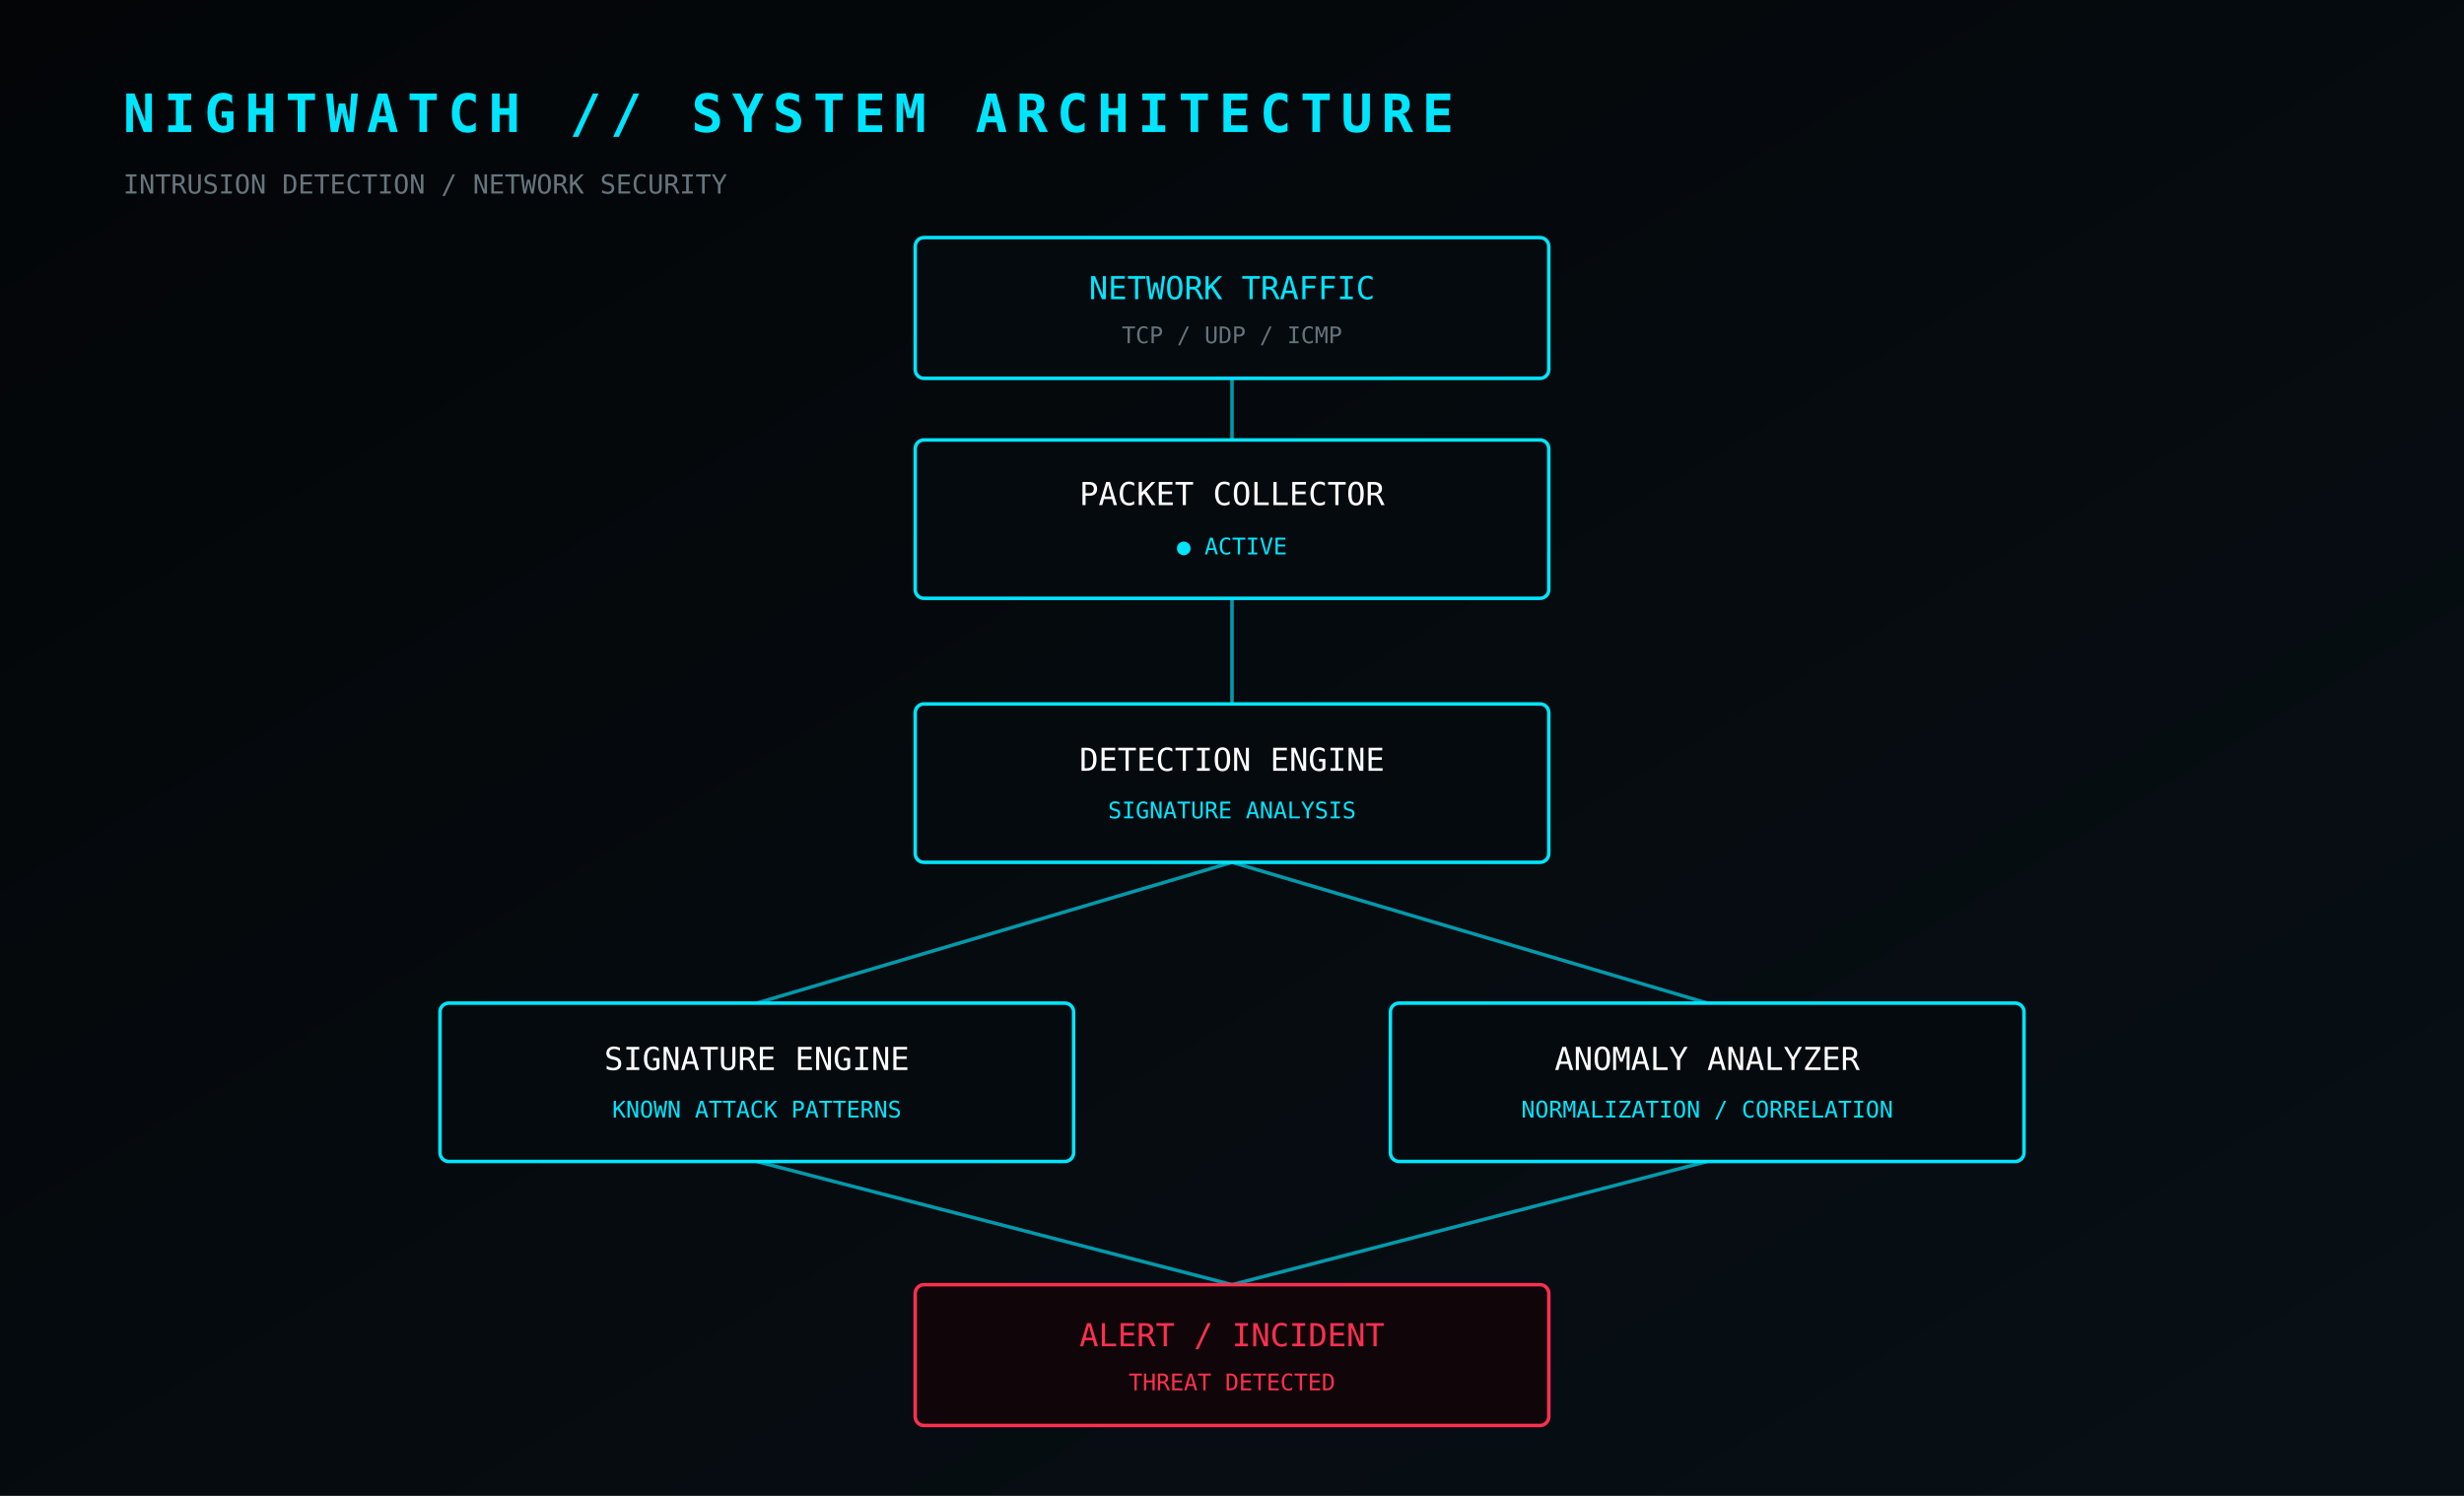
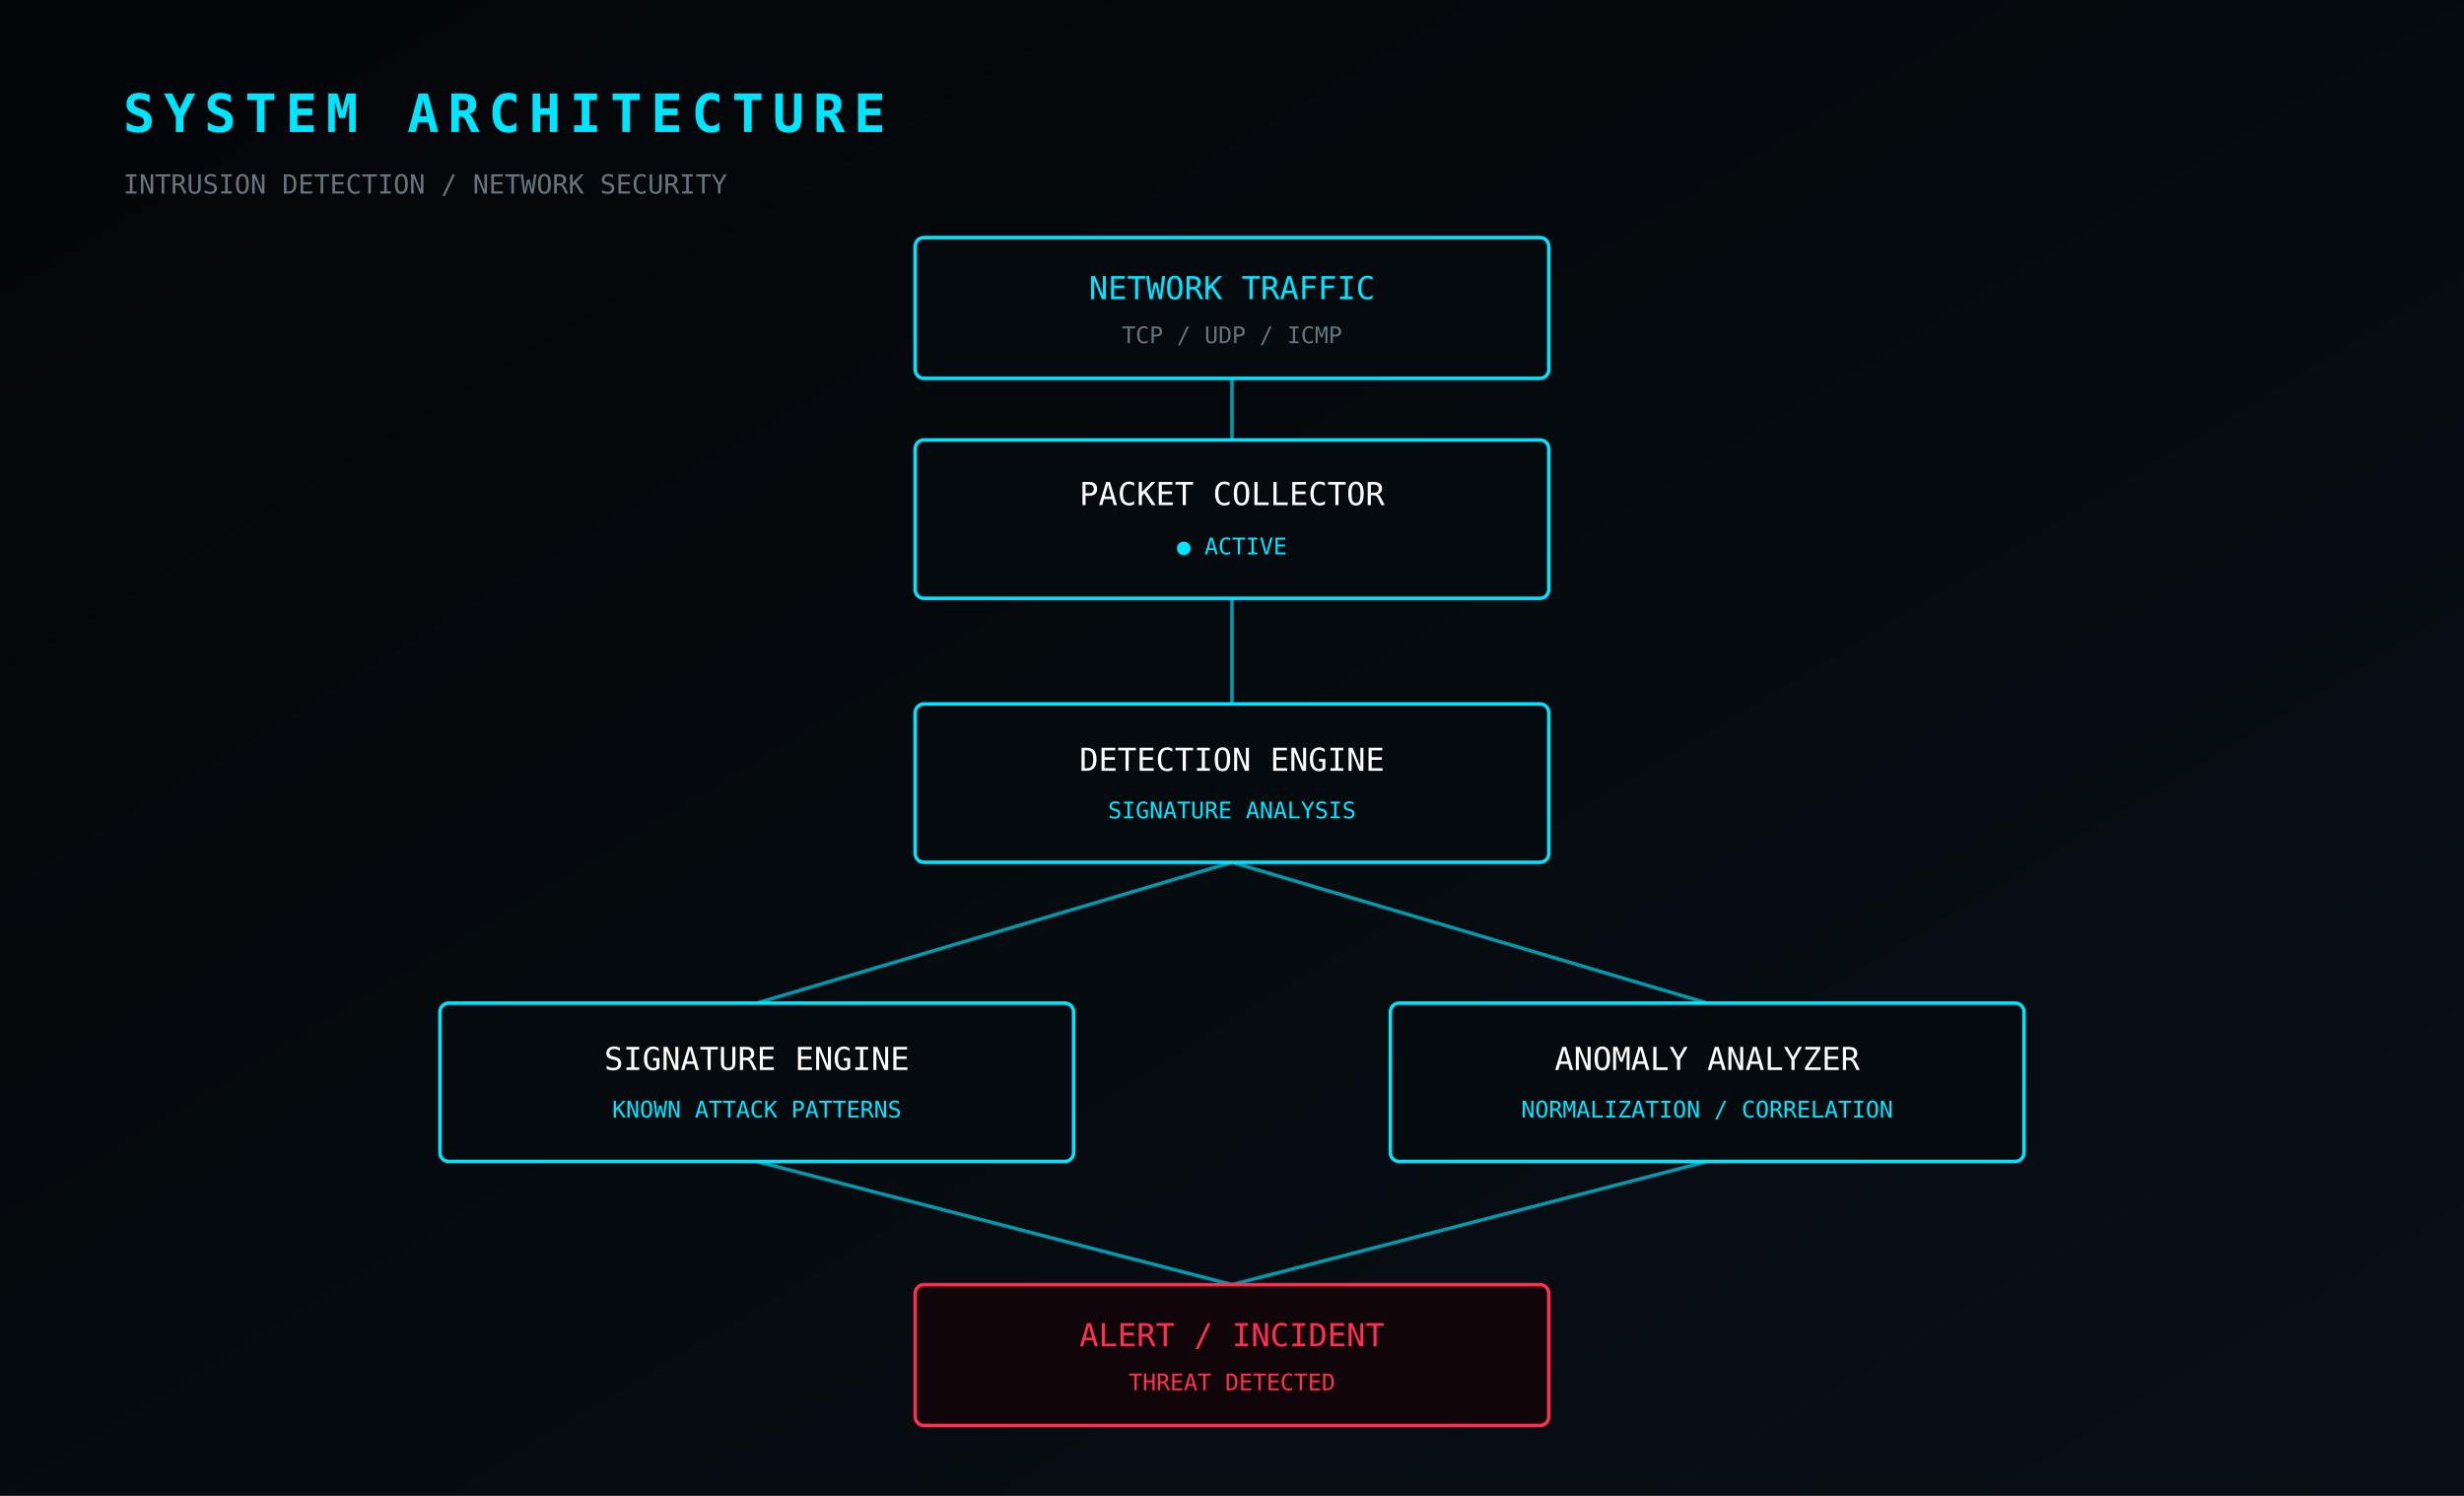
<svg xmlns="http://www.w3.org/2000/svg" width="1400" height="850" viewBox="0 0 1400 850">
  <defs>
    <linearGradient id="bg" x1="0" y1="0" x2="1" y2="1">
      <stop offset="0%" stop-color="#030507" />
      <stop offset="100%" stop-color="#081016" />
    </linearGradient>
    <filter id="glow">
      <feGaussianBlur stdDeviation="4" result="blur" />
      <feMerge>
        <feMergeNode in="blur" />
        <feMergeNode in="SourceGraphic" />
      </feMerge>
    </filter>
  </defs>
  <rect width="1400" height="850" fill="url(#bg)" />
  <text x="70" y="75" fill="#00E5FF" font-family="monospace" font-size="30" font-weight="bold" letter-spacing="5">

- NIGHTWATCH // SYSTEM ARCHITECTURE
+ SYSTEM ARCHITECTURE

</text>
  <text x="70" y="110" fill="#66757D" font-family="monospace" font-size="15">

INTRUSION DETECTION / NETWORK SECURITY

</text>
  <g stroke="#00E5FF" stroke-width="2" fill="none" opacity="0.65">
    <line x1="700" y1="190" x2="700" y2="250" />
    <line x1="700" y1="340" x2="700" y2="400" />
    <line x1="700" y1="490" x2="430" y2="570" />
    <line x1="700" y1="490" x2="970" y2="570" />
    <line x1="430" y1="660" x2="700" y2="730" />
    <line x1="970" y1="660" x2="700" y2="730" />
  </g>
  <rect x="520" y="135" width="360" height="80" rx="5" fill="#050A0E" stroke="#00E5FF" stroke-width="2" />
  <text x="700" y="170" text-anchor="middle" fill="#00E5FF" font-family="monospace" font-size="18">

NETWORK TRAFFIC

</text>
  <text x="700" y="195" text-anchor="middle" fill="#64747C" font-family="monospace" font-size="13">

TCP / UDP / ICMP

</text>
  <rect x="520" y="250" width="360" height="90" rx="5" fill="#050A0E" stroke="#00E5FF" stroke-width="2" />
  <text x="700" y="287" text-anchor="middle" fill="white" font-family="monospace" font-size="18">

PACKET COLLECTOR

</text>
  <text x="700" y="315" text-anchor="middle" fill="#00E5FF" font-family="monospace" font-size="13">

● ACTIVE

</text>
  <rect x="520" y="400" width="360" height="90" rx="5" fill="#050A0E" stroke="#00E5FF" stroke-width="2" />
  <text x="700" y="438" text-anchor="middle" fill="white" font-family="monospace" font-size="18">

DETECTION ENGINE

</text>
  <text x="700" y="465" text-anchor="middle" fill="#00E5FF" font-family="monospace" font-size="13">

SIGNATURE ANALYSIS

</text>
  <rect x="250" y="570" width="360" height="90" rx="5" fill="#050A0E" stroke="#00E5FF" stroke-width="2" />
  <text x="430" y="608" text-anchor="middle" fill="white" font-family="monospace" font-size="18">

SIGNATURE ENGINE

</text>
  <text x="430" y="635" text-anchor="middle" fill="#00E5FF" font-family="monospace" font-size="13">

KNOWN ATTACK PATTERNS

</text>
  <rect x="790" y="570" width="360" height="90" rx="5" fill="#050A0E" stroke="#00E5FF" stroke-width="2" />
  <text x="970" y="608" text-anchor="middle" fill="white" font-family="monospace" font-size="18">

ANOMALY ANALYZER

</text>
  <text x="970" y="635" text-anchor="middle" fill="#00E5FF" font-family="monospace" font-size="13">

NORMALIZATION / CORRELATION

</text>
  <rect x="520" y="730" width="360" height="80" rx="5" fill="#10060A" stroke="#FF304F" stroke-width="2" />
  <text x="700" y="765" text-anchor="middle" fill="#FF304F" font-family="monospace" font-size="18">

ALERT / INCIDENT

</text>
  <text x="700" y="790" text-anchor="middle" fill="#FF304F" font-family="monospace" font-size="13">

THREAT DETECTED

</text>
</svg>
